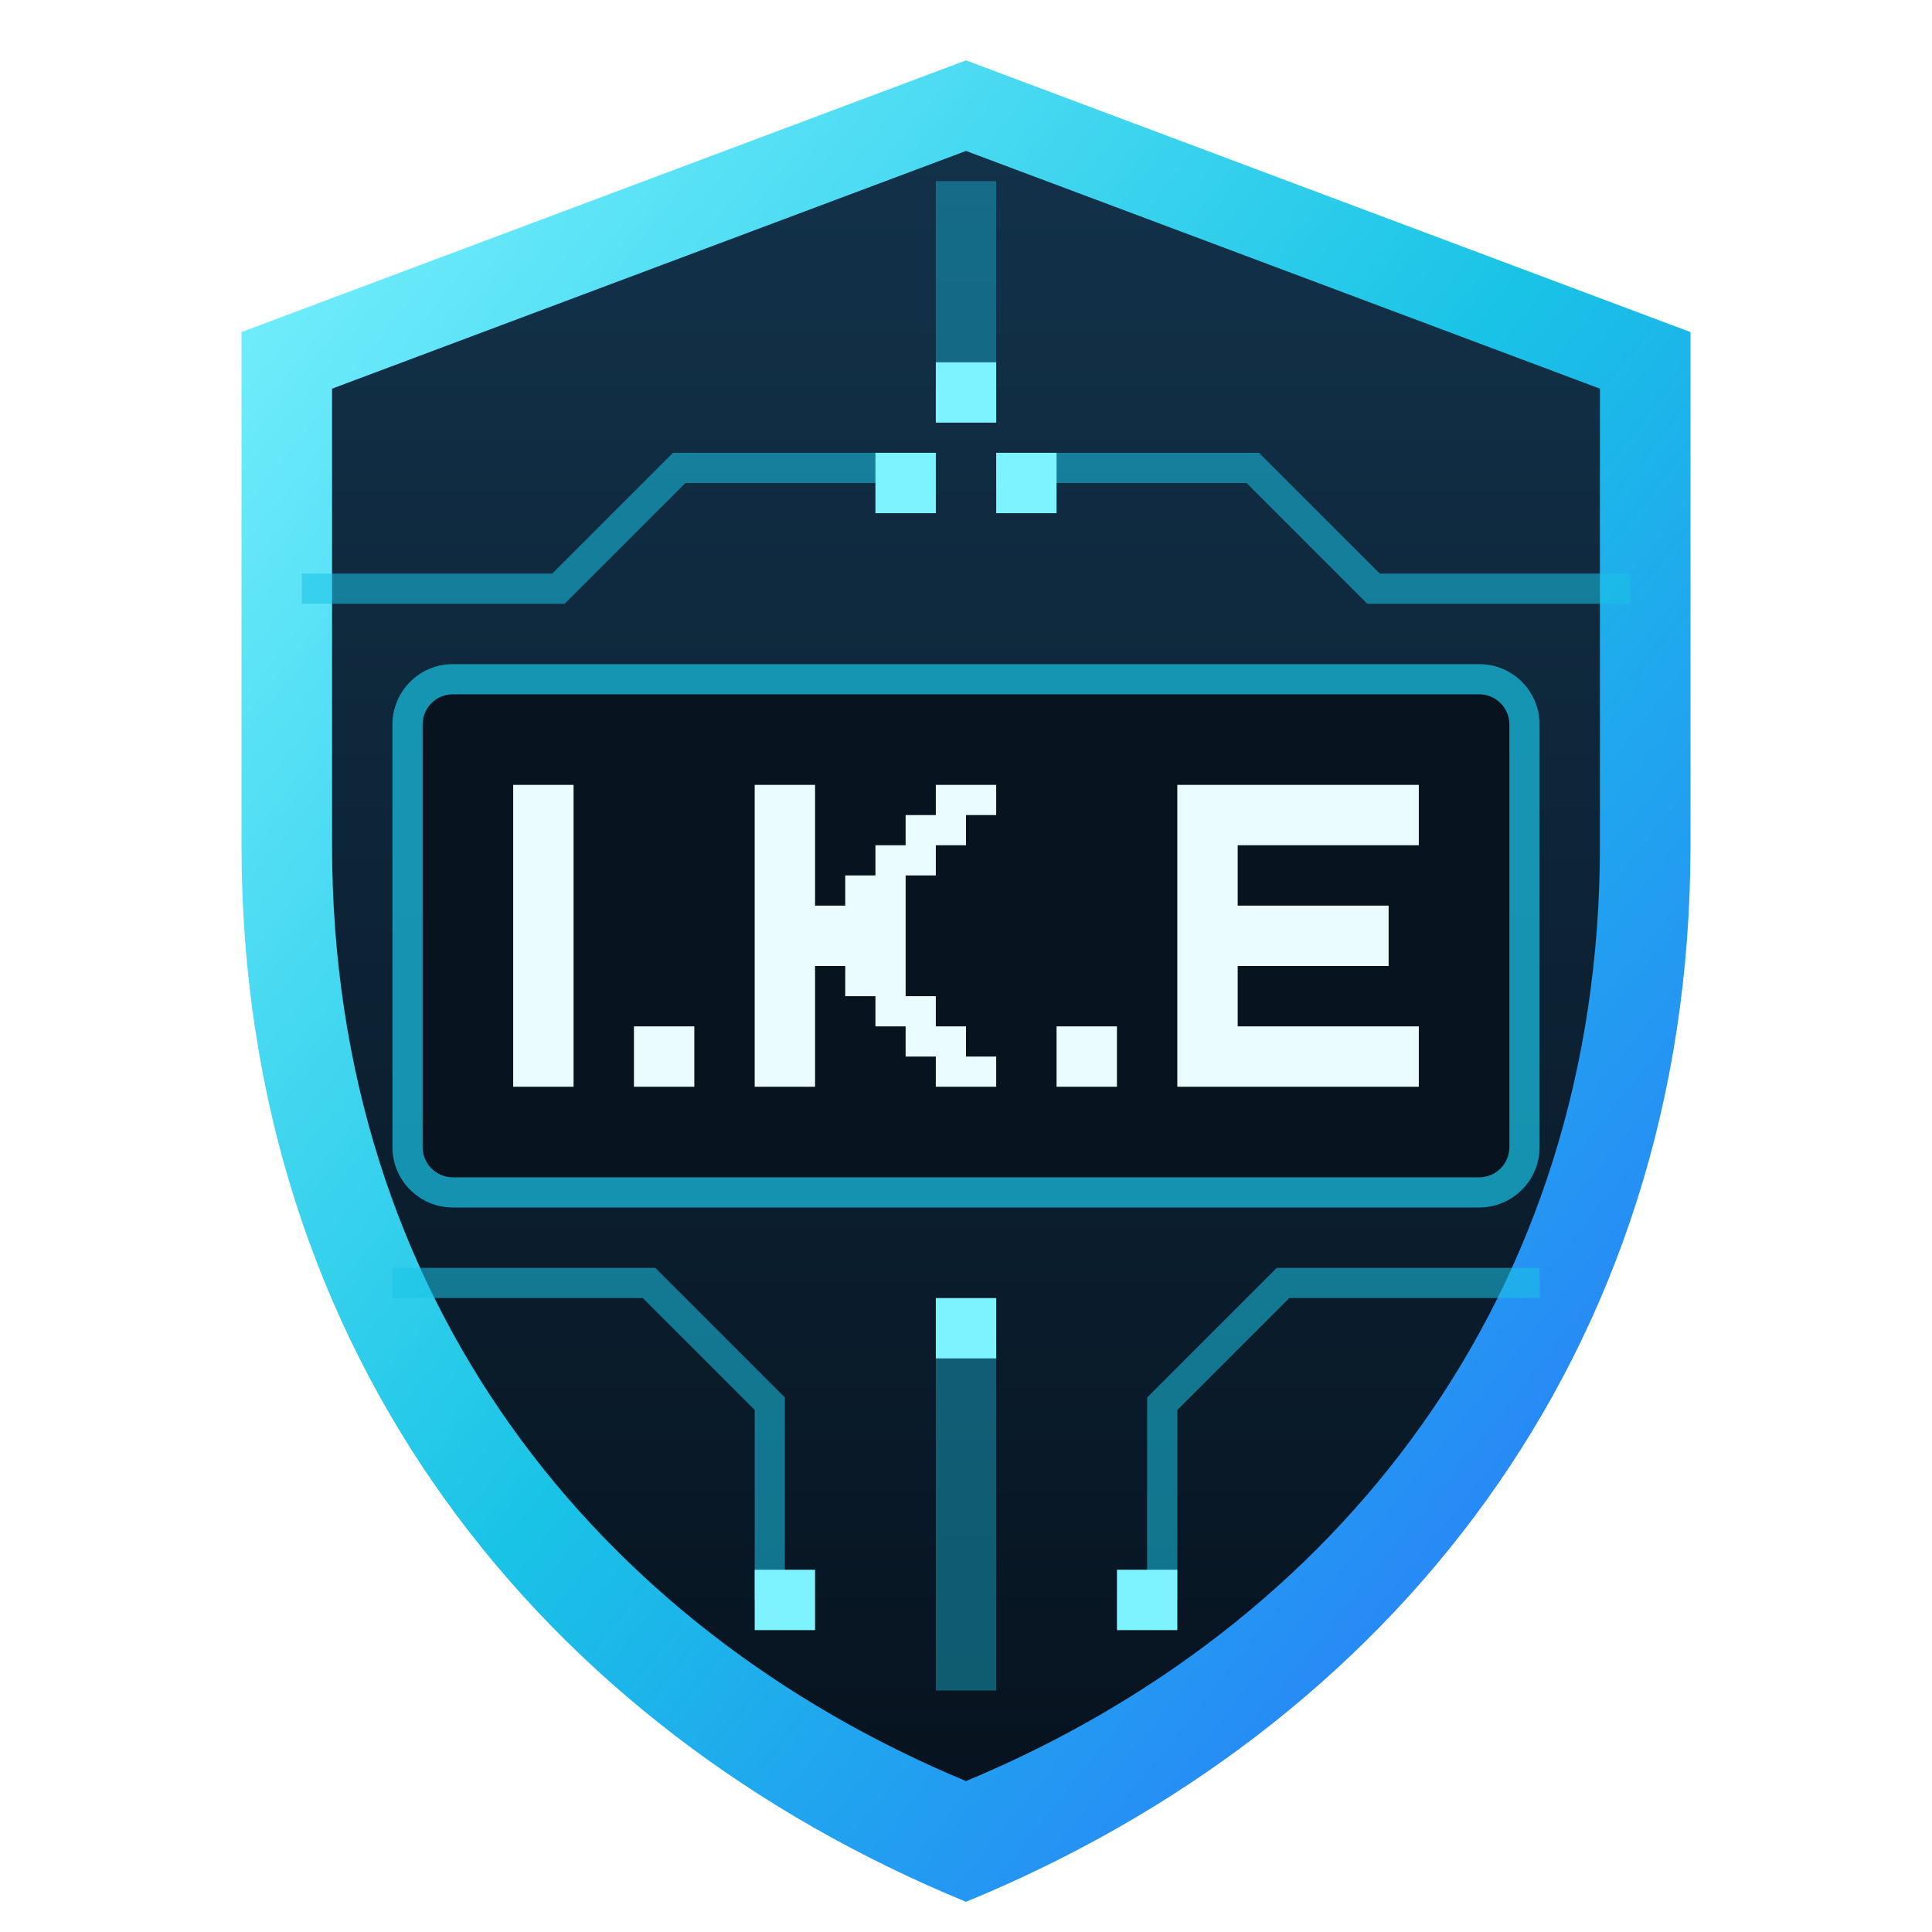
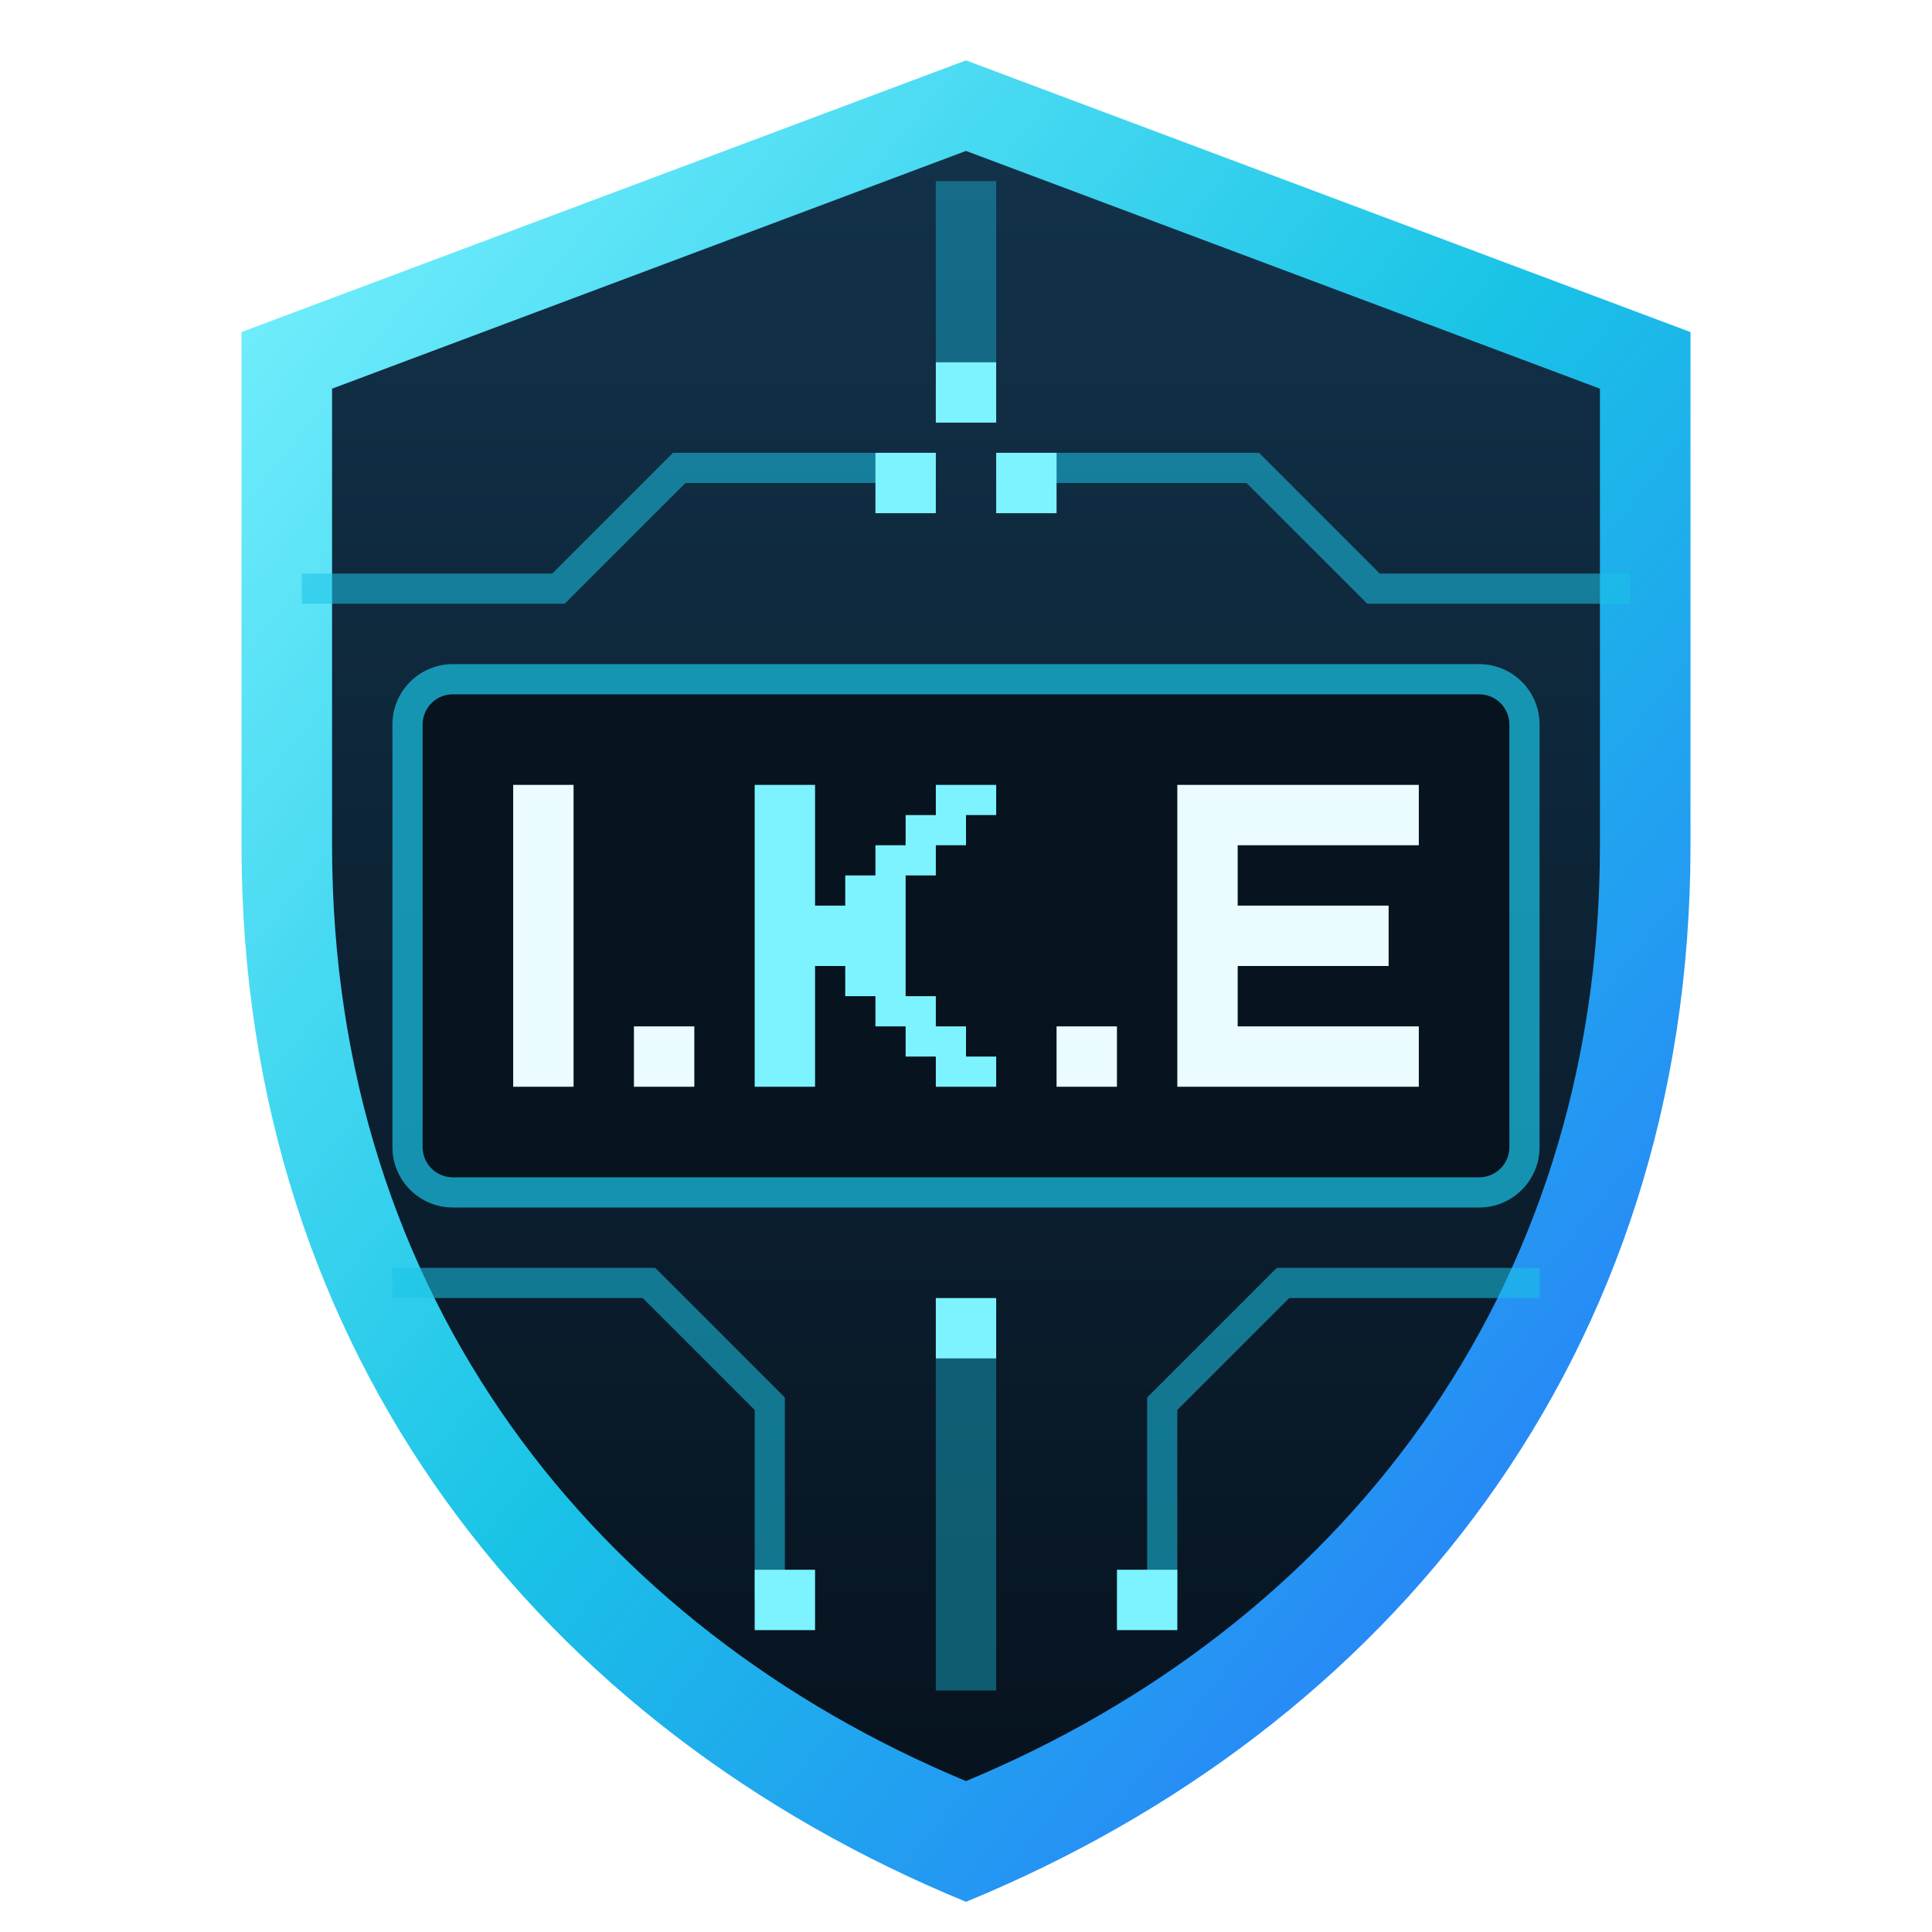
<svg xmlns="http://www.w3.org/2000/svg" viewBox="0 0 64 64" width="64" height="64">
  <defs>
    <linearGradient id="body" x1="0" y1="0" x2="0" y2="1">
      <stop offset="0" stop-color="#12324a" />
      <stop offset="1" stop-color="#07131f" />
    </linearGradient>
    <linearGradient id="edge" x1="0" y1="0" x2="1" y2="1">
      <stop offset="0" stop-color="#7df3ff" />
      <stop offset="0.5" stop-color="#19c3e6" />
      <stop offset="1" stop-color="#2f6bff" />
    </linearGradient>
  </defs>
  <path d="M32 2 L56 11 V28 C56 44.94 45.968 57.26 32 63 C18.032 57.26 8 44.94 8 28 V11 Z" fill="url(#edge)" />
  <path d="M32 5 L53 12.875 V28 C53 43.004 44.222 53.916 32 59 C19.778 53.916 11 43.004 11 28 V12.875 Z" fill="url(#body)" />
  <g fill="none" stroke="#19c3e6" stroke-width="1" stroke-linecap="square" opacity="0.55">
    <path d="M10.5 19.5 L18.5 19.5 L22.5 15.5 L30.5 15.5" />
    <path d="M53.5 19.5 L45.5 19.5 L41.5 15.5 L33.5 15.5" />
    <path d="M13.5 42.5 L21.5 42.5 L25.5 46.5 L25.5 52.5" />
    <path d="M50.5 42.5 L42.5 42.5 L38.5 46.5 L38.5 52.5" />
  </g>
  <g fill="#19c3e6" opacity="0.4">
    <path d="M31 6h2v6h-2Z" />
    <path d="M31 45h2v11h-2Z" />
  </g>
  <g fill="#7df3ff">
    <rect x="29" y="15" width="2" height="2" />
    <rect x="33" y="15" width="2" height="2" />
    <rect x="25" y="52" width="2" height="2" />
    <rect x="37" y="52" width="2" height="2" />
    <rect x="31" y="12" width="2" height="2" />
    <rect x="31" y="43" width="2" height="2" />
  </g>
  <rect x="13" y="22" width="38" height="18" rx="2" fill="#19c3e6" opacity="0.7" />
  <rect x="14" y="23" width="36" height="16" rx="1" fill="#07131f" />
-   <path id="lettering" fill="#eafcff" d="M17 26h2v10h-2Z M25 26h2v4h-2Z M31 26h2v1h-2Z M39 26h8v2h-8Z M30 27h2v1h-2Z M29 28h2v1h-2Z M39 28h2v2h-2Z M28 29h2v1h-2Z M25 30h5v2h-5Z M39 30h7v2h-7Z M25 32h2v4h-2Z M28 32h2v1h-2Z M39 32h2v2h-2Z M29 33h2v1h-2Z M21 34h2v2h-2Z M30 34h2v1h-2Z M35 34h2v2h-2Z M39 34h8v2h-8Z M31 35h2v1h-2Z" />
+   <path id="lettering" fill="#eafcff" d="M17 26h2v10h-2Z M39 26h8v2h-8Z M39 28h2v2h-2Z M39 30h7v2h-7Z M39 32h2v2h-2Z M21 34h2v2h-2Z M35 34h2v2h-2Z M39 34h8v2h-8Z" />
+   <path id="lettering-k" fill="#7df3ff" d="M25 26h2v4h-2Z M31 26h2v1h-2Z M30 27h2v1h-2Z M29 28h2v1h-2Z M28 29h2v1h-2Z M25 30h5v2h-5Z M25 32h2v4h-2Z M28 32h2v1h-2Z M29 33h2v1h-2Z M30 34h2v1h-2Z M31 35h2v1h-2Z" />
</svg>
